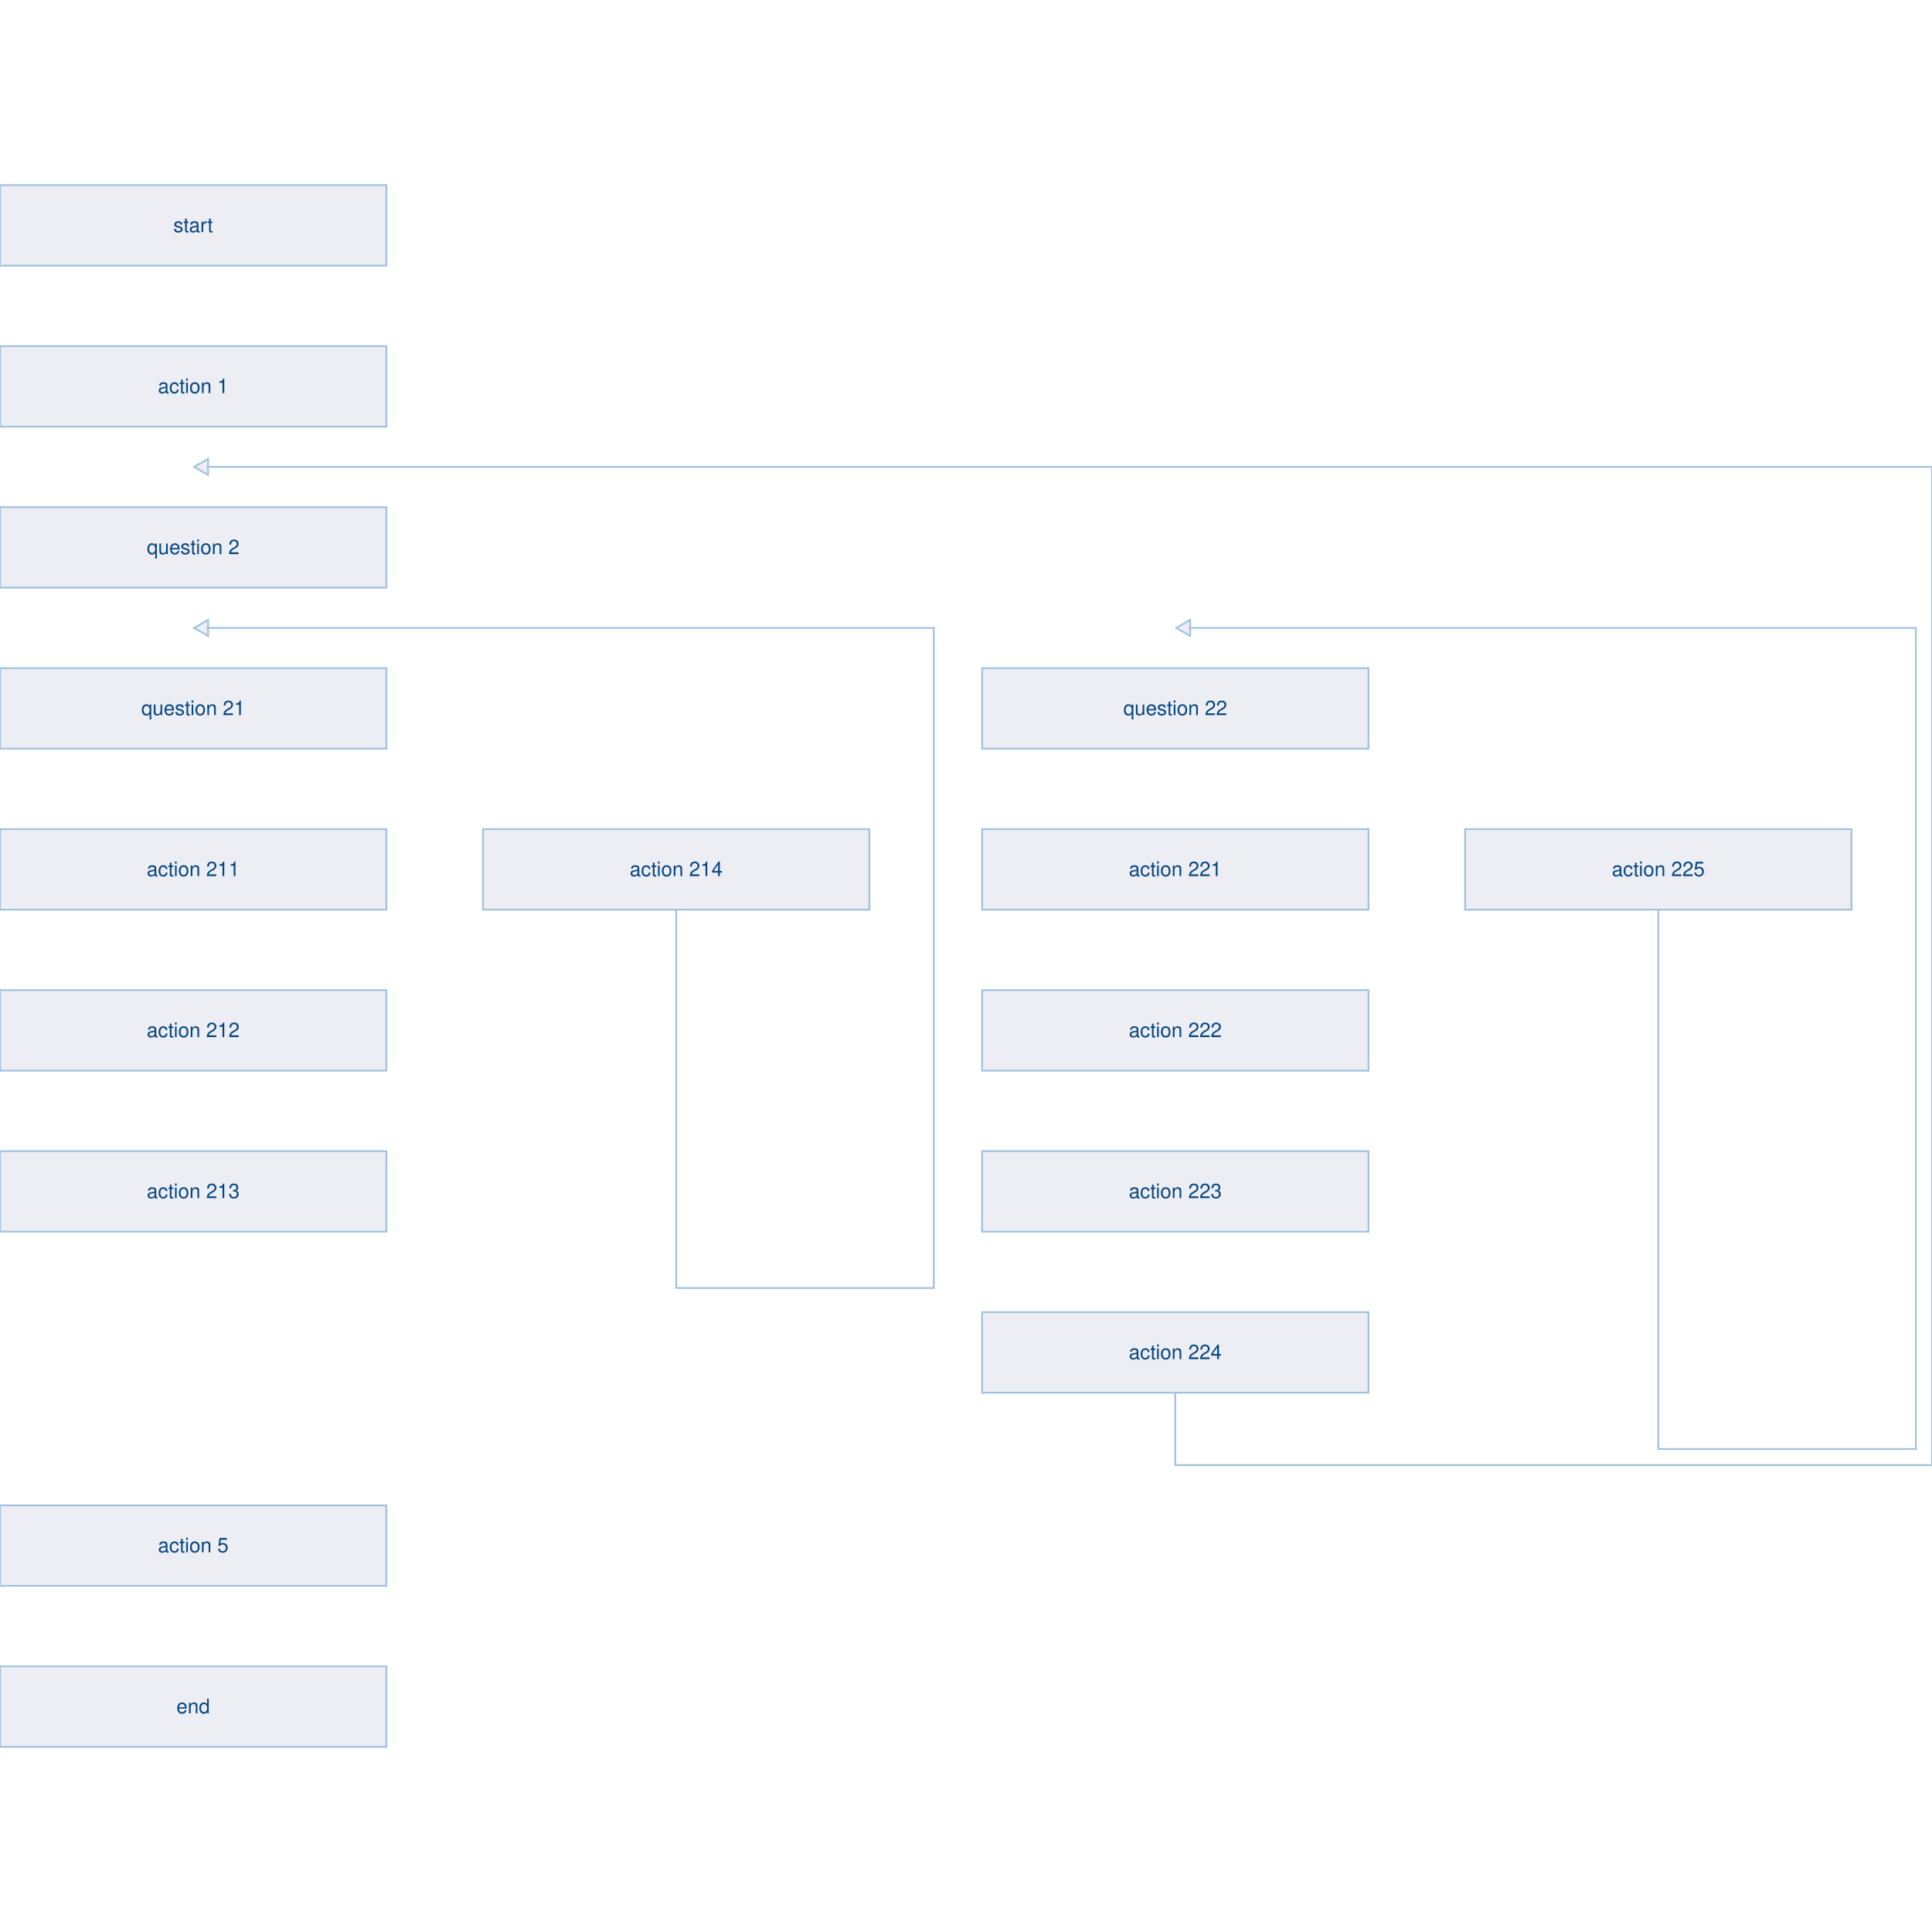
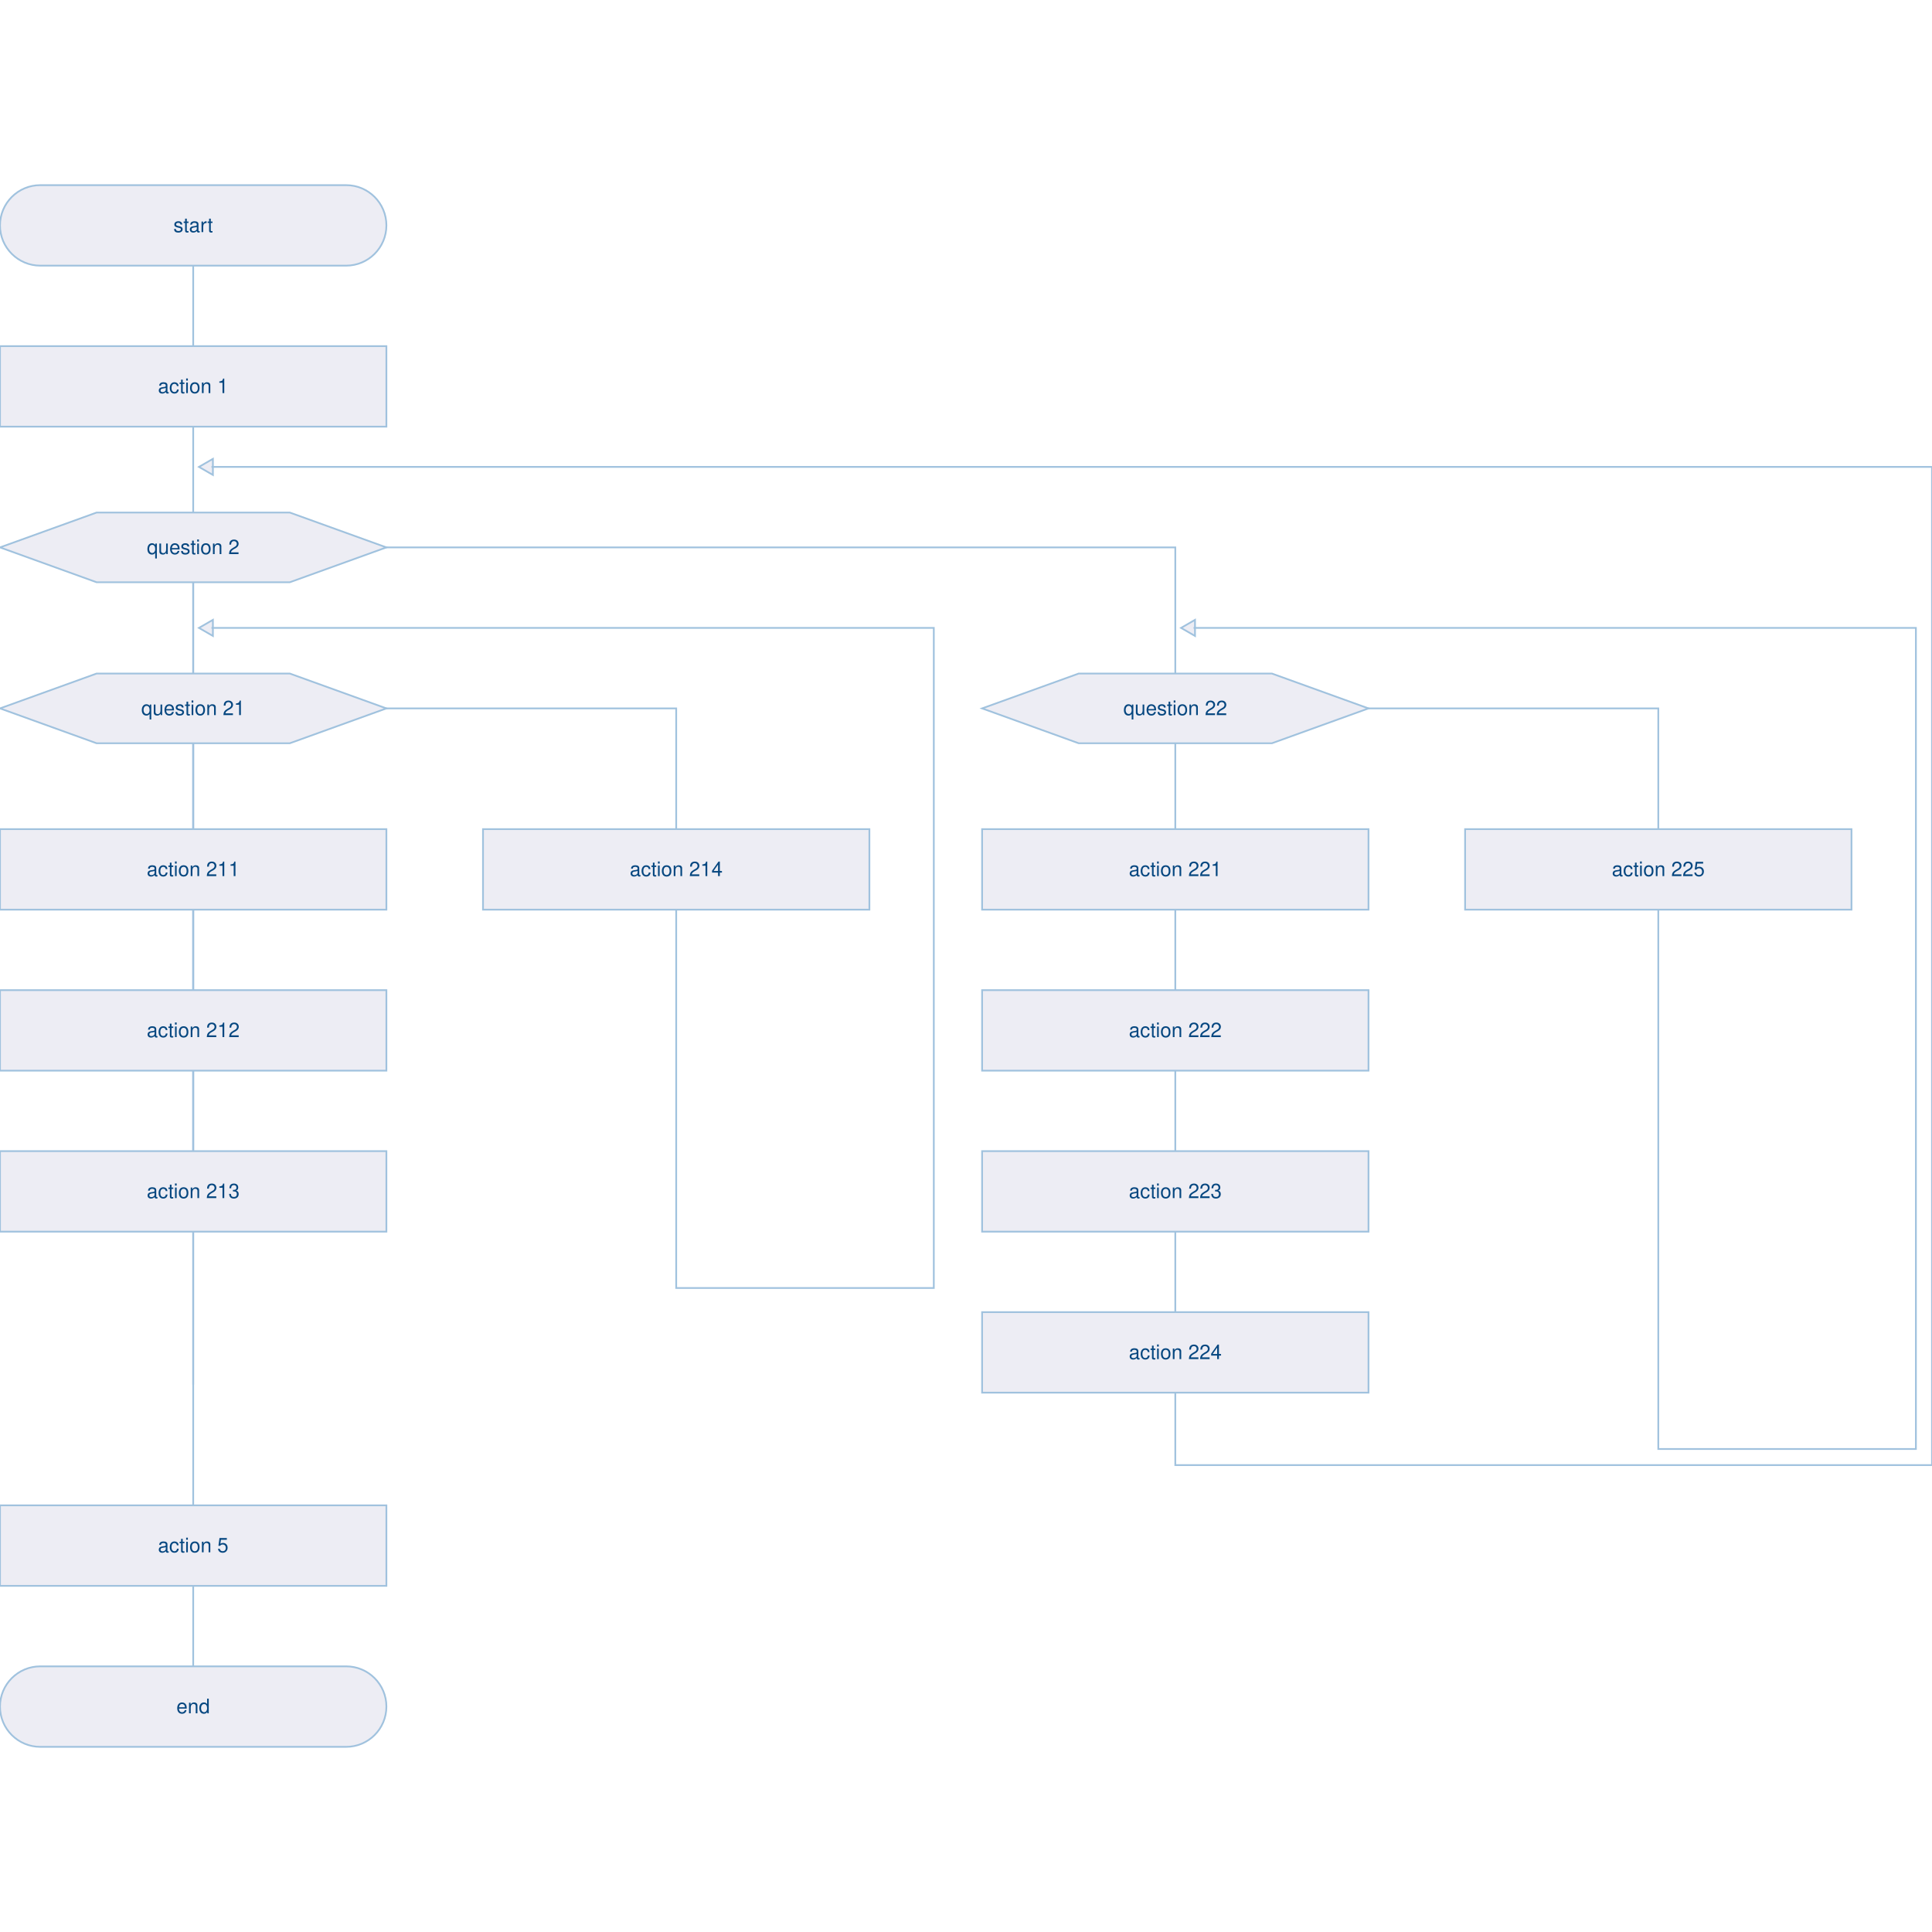
<svg xmlns="http://www.w3.org/2000/svg" font-size="1" viewBox="0.0 0.0 1000.0 1000.0" stroke="rgb(0,0,0)" width="1000" stroke-opacity="1" height="1000" version="1.1">
  <defs />
  <g stroke-linejoin="miter" fill-opacity="1.0" fill="rgb(237,237,244)" stroke="rgb(160,194,222)" stroke-linecap="butt" stroke-miterlimit="10.0" stroke-opacity="1.0" stroke-width="0.899">
-     <path d="M 107.697,320.833 l -7.217,4.167 l 7.217,4.167 Z" />
+     <path d="M 110.197,320.833 l -7.217,4.167 l 7.217,4.167 Z" />
  </g>
  <g stroke-linejoin="miter" fill-opacity="0.0" fill="rgb(0,0,0)" stroke="rgb(160,194,222)" stroke-linecap="butt" stroke-miterlimit="10.0" stroke-opacity="1.0" stroke-width="0.899">
-     <path d="M 350,450 v 216.667 h 133.333 v -341.667 h -376.375 " />
+     <path d="M 350,450 v 216.667 h 133.333 v -341.667 h -373.875 " />
  </g>
  <g stroke-linejoin="miter" fill-opacity="1.0" fill="rgb(237,237,244)" stroke="rgb(160,194,222)" stroke-linecap="butt" stroke-miterlimit="10.0" stroke-opacity="1.0" stroke-width="0.899">
-     <path d="M 616.031,320.833 l -7.217,4.167 l 7.217,4.167 Z" />
+     <path d="M 618.531,320.833 l -7.217,4.167 l 7.217,4.167 Z" />
  </g>
  <g stroke-linejoin="miter" fill-opacity="0.0" fill="rgb(0,0,0)" stroke="rgb(160,194,222)" stroke-linecap="butt" stroke-miterlimit="10.0" stroke-opacity="1.0" stroke-width="0.899">
-     <path d="M 858.333,450 v 300 h 133.333 v -425 h -376.375 " />
+     <path d="M 858.333,450 v 300 h 133.333 v -425 h -373.875 " />
  </g>
  <g stroke-linejoin="miter" fill-opacity="1.0" fill="rgb(237,237,244)" stroke="rgb(160,194,222)" stroke-linecap="butt" stroke-miterlimit="10.0" stroke-opacity="1.0" stroke-width="0.899">
-     <path d="M 107.697,237.5 l -7.217,4.167 l 7.217,4.167 Z" />
+     <path d="M 110.197,237.5 l -7.217,4.167 l 7.217,4.167 Z" />
  </g>
  <g stroke-linejoin="miter" fill-opacity="0.0" fill="rgb(0,0,0)" stroke="rgb(160,194,222)" stroke-linecap="butt" stroke-miterlimit="10.0" stroke-opacity="1.0" stroke-width="0.899">
-     <path d="M 608.333,708.333 v 50 h 391.667 v -516.667 h -893.042 " />
+     <path d="M 608.333,708.333 v 50 h 391.667 v -516.667 h -890.542 " />
+   </g>
+   <g stroke-linejoin="miter" fill-opacity="0.0" fill="rgb(0,0,0)" stroke="rgb(160,194,222)" stroke-linecap="butt" stroke-miterlimit="10.0" stroke-opacity="1.0" stroke-width="0.899">
+     <path d="M 100,200 v -83.333 " />
+   </g>
+   <g stroke-linejoin="miter" fill-opacity="0.0" fill="rgb(0,0,0)" stroke="rgb(160,194,222)" stroke-linecap="butt" stroke-miterlimit="10.0" stroke-opacity="1.0" stroke-width="0.899">
+     <path d="M 100,283.333 v -83.333 " />
+   </g>
+   <g stroke-linejoin="miter" fill-opacity="0.0" fill="rgb(0,0,0)" stroke="rgb(160,194,222)" stroke-linecap="butt" stroke-miterlimit="10.0" stroke-opacity="1.0" stroke-width="0.899">
+     <path d="M 100,800 v -516.667 " />
+   </g>
+   <g stroke-linejoin="miter" fill-opacity="0.0" fill="rgb(0,0,0)" stroke="rgb(160,194,222)" stroke-linecap="butt" stroke-miterlimit="10.0" stroke-opacity="1.0" stroke-width="0.899">
+     <path d="M 100,883.333 v -83.333 " />
  </g>
  <g stroke-linejoin="miter" fill-opacity="1.0" fill="rgb(237,237,244)" stroke="rgb(160,194,222)" stroke-linecap="butt" stroke-miterlimit="10.0" stroke-opacity="1.0" stroke-width="0.899">
-     <path d="M 200,904.167 l -0,-41.667 h -200 l -0,41.667 Z" />
+     <path d="M 200,883.333 h 0 c 0,-11.506 -9.327,-20.833 -20.833 -20.833h -158.333 c -11.506,-0 -20.833,9.327 -20.833 20.833h 0 c -0,11.506 9.327,20.833 20.833 20.833h 158.333 c 11.506,0 20.833,-9.327 20.833 -20.833Z" />
  </g>
  <g stroke-linejoin="miter" fill-opacity="1.0" font-size="10.417px" fill="rgb(6,71,128)" stroke="rgb(0,0,0)" font-weight="300" font-family="helvetica" stroke-linecap="butt" stroke-miterlimit="10.0" stroke-opacity="1.0" stroke-width="3.596">
    <text transform="matrix(1,0,0,1,100,883.3333)" stroke="none" dominant-baseline="middle" text-anchor="middle">end</text>
  </g>
  <g stroke-linejoin="miter" fill-opacity="1.0" fill="rgb(237,237,244)" stroke="rgb(160,194,222)" stroke-linecap="butt" stroke-miterlimit="10.0" stroke-opacity="1.0" stroke-width="0.899">
    <path d="M 200,820.833 l -0,-41.667 h -200 l -0,41.667 Z" />
  </g>
  <g stroke-linejoin="miter" fill-opacity="1.0" font-size="10.417px" fill="rgb(6,71,128)" stroke="rgb(0,0,0)" font-weight="300" font-family="helvetica" stroke-linecap="butt" stroke-miterlimit="10.0" stroke-opacity="1.0" stroke-width="3.596">
    <text transform="matrix(1,0,0,1,100,800)" stroke="none" dominant-baseline="middle" text-anchor="middle">action 5</text>
  </g>
+   <g stroke-linejoin="miter" fill-opacity="0.0" fill="rgb(0,0,0)" stroke="rgb(160,194,222)" stroke-linecap="butt" stroke-miterlimit="10.0" stroke-opacity="1.0" stroke-width="0.899">
+     <path d="M 608.333,366.667 v -83.333 h -508.333 " />
+   </g>
+   <g stroke-linejoin="miter" fill-opacity="0.0" fill="rgb(0,0,0)" stroke="rgb(160,194,222)" stroke-linecap="butt" stroke-miterlimit="10.0" stroke-opacity="1.0" stroke-width="0.899">
+     <path d="M 100,366.667 v 350 " />
+   </g>
+   <g stroke-linejoin="miter" fill-opacity="0.0" fill="rgb(0,0,0)" stroke="rgb(160,194,222)" stroke-linecap="butt" stroke-miterlimit="10.0" stroke-opacity="1.0" stroke-width="0.899">
+     <path d="M 100,366.667 v -83.333 " />
+   </g>
+   <g stroke-linejoin="miter" fill-opacity="0.0" fill="rgb(0,0,0)" stroke="rgb(160,194,222)" stroke-linecap="butt" stroke-miterlimit="10.0" stroke-opacity="1.0" stroke-width="0.899">
+     <path d="M 858.333,450 v -83.333 h -250 " />
+   </g>
+   <g stroke-linejoin="miter" fill-opacity="0.0" fill="rgb(0,0,0)" stroke="rgb(160,194,222)" stroke-linecap="butt" stroke-miterlimit="10.0" stroke-opacity="1.0" stroke-width="0.899">
+     <path d="M 608.333,450 v 8.333 " />
+   </g>
+   <g stroke-linejoin="miter" fill-opacity="0.0" fill="rgb(0,0,0)" stroke="rgb(160,194,222)" stroke-linecap="butt" stroke-miterlimit="10.0" stroke-opacity="1.0" stroke-width="0.899">
+     <path d="M 608.333,450 v -83.333 " />
+   </g>
  <g stroke-linejoin="miter" fill-opacity="1.0" fill="rgb(237,237,244)" stroke="rgb(160,194,222)" stroke-linecap="butt" stroke-miterlimit="10.0" stroke-opacity="1.0" stroke-width="0.899">
    <path d="M 958.333,470.833 l -0,-41.667 h -200 l -0,41.667 Z" />
  </g>
  <g stroke-linejoin="miter" fill-opacity="1.0" font-size="10.417px" fill="rgb(6,71,128)" stroke="rgb(0,0,0)" font-weight="300" font-family="helvetica" stroke-linecap="butt" stroke-miterlimit="10.0" stroke-opacity="1.0" stroke-width="3.596">
    <text transform="matrix(1,0,0,1,858.3333,450)" stroke="none" dominant-baseline="middle" text-anchor="middle">action 225</text>
+   </g>
+   <g stroke-linejoin="miter" fill-opacity="0.0" fill="rgb(0,0,0)" stroke="rgb(160,194,222)" stroke-linecap="butt" stroke-miterlimit="10.0" stroke-opacity="1.0" stroke-width="0.899">
+     <path d="M 608.333,533.333 v -83.333 " />
+   </g>
+   <g stroke-linejoin="miter" fill-opacity="0.0" fill="rgb(0,0,0)" stroke="rgb(160,194,222)" stroke-linecap="butt" stroke-miterlimit="10.0" stroke-opacity="1.0" stroke-width="0.899">
+     <path d="M 608.333,616.667 v -83.333 " />
+   </g>
+   <g stroke-linejoin="miter" fill-opacity="0.0" fill="rgb(0,0,0)" stroke="rgb(160,194,222)" stroke-linecap="butt" stroke-miterlimit="10.0" stroke-opacity="1.0" stroke-width="0.899">
+     <path d="M 608.333,700 v -83.333 " />
  </g>
  <g stroke-linejoin="miter" fill-opacity="1.0" fill="rgb(237,237,244)" stroke="rgb(160,194,222)" stroke-linecap="butt" stroke-miterlimit="10.0" stroke-opacity="1.0" stroke-width="0.899">
    <path d="M 708.333,720.833 l -0,-41.667 h -200 l -0,41.667 Z" />
  </g>
  <g stroke-linejoin="miter" fill-opacity="1.0" font-size="10.417px" fill="rgb(6,71,128)" stroke="rgb(0,0,0)" font-weight="300" font-family="helvetica" stroke-linecap="butt" stroke-miterlimit="10.0" stroke-opacity="1.0" stroke-width="3.596">
    <text transform="matrix(1,0,0,1,608.3333,700)" stroke="none" dominant-baseline="middle" text-anchor="middle">action 224</text>
  </g>
  <g stroke-linejoin="miter" fill-opacity="1.0" fill="rgb(237,237,244)" stroke="rgb(160,194,222)" stroke-linecap="butt" stroke-miterlimit="10.0" stroke-opacity="1.0" stroke-width="0.899">
    <path d="M 708.333,637.5 l -0,-41.667 h -200 l -0,41.667 Z" />
  </g>
  <g stroke-linejoin="miter" fill-opacity="1.0" font-size="10.417px" fill="rgb(6,71,128)" stroke="rgb(0,0,0)" font-weight="300" font-family="helvetica" stroke-linecap="butt" stroke-miterlimit="10.0" stroke-opacity="1.0" stroke-width="3.596">
    <text transform="matrix(1,0,0,1,608.3333,616.6667)" stroke="none" dominant-baseline="middle" text-anchor="middle">action 223</text>
  </g>
  <g stroke-linejoin="miter" fill-opacity="1.0" fill="rgb(237,237,244)" stroke="rgb(160,194,222)" stroke-linecap="butt" stroke-miterlimit="10.0" stroke-opacity="1.0" stroke-width="0.899">
    <path d="M 708.333,554.167 l -0,-41.667 h -200 l -0,41.667 Z" />
  </g>
  <g stroke-linejoin="miter" fill-opacity="1.0" font-size="10.417px" fill="rgb(6,71,128)" stroke="rgb(0,0,0)" font-weight="300" font-family="helvetica" stroke-linecap="butt" stroke-miterlimit="10.0" stroke-opacity="1.0" stroke-width="3.596">
    <text transform="matrix(1,0,0,1,608.3333,533.3333)" stroke="none" dominant-baseline="middle" text-anchor="middle">action 222</text>
  </g>
  <g stroke-linejoin="miter" fill-opacity="1.0" fill="rgb(237,237,244)" stroke="rgb(160,194,222)" stroke-linecap="butt" stroke-miterlimit="10.0" stroke-opacity="1.0" stroke-width="0.899">
    <path d="M 708.333,470.833 l -0,-41.667 h -200 l -0,41.667 Z" />
  </g>
  <g stroke-linejoin="miter" fill-opacity="1.0" font-size="10.417px" fill="rgb(6,71,128)" stroke="rgb(0,0,0)" font-weight="300" font-family="helvetica" stroke-linecap="butt" stroke-miterlimit="10.0" stroke-opacity="1.0" stroke-width="3.596">
    <text transform="matrix(1,0,0,1,608.3333,450)" stroke="none" dominant-baseline="middle" text-anchor="middle">action 221</text>
  </g>
  <g stroke-linejoin="miter" fill-opacity="1.0" fill="rgb(237,237,244)" stroke="rgb(160,194,222)" stroke-linecap="butt" stroke-miterlimit="10.0" stroke-opacity="1.0" stroke-width="0.899">
-     <path d="M 708.333,387.5 l -0,-41.667 h -200 l -0,41.667 Z" />
+     <path d="M 658.333,384.709 l 50,-18.042 l -50,-18.042 l -100,-0 l -50,18.042 l 50,18.042 Z" />
  </g>
  <g stroke-linejoin="miter" fill-opacity="1.0" font-size="10.417px" fill="rgb(6,71,128)" stroke="rgb(0,0,0)" font-weight="300" font-family="helvetica" stroke-linecap="butt" stroke-miterlimit="10.0" stroke-opacity="1.0" stroke-width="3.596">
    <text transform="matrix(1,0,0,1,608.3333,366.6667)" stroke="none" dominant-baseline="middle" text-anchor="middle">question 22</text>
+   </g>
+   <g stroke-linejoin="miter" fill-opacity="0.0" fill="rgb(0,0,0)" stroke="rgb(160,194,222)" stroke-linecap="butt" stroke-miterlimit="10.0" stroke-opacity="1.0" stroke-width="0.899">
+     <path d="M 350,450 v -83.333 h -250 " />
+   </g>
+   <g stroke-linejoin="miter" fill-opacity="0.0" fill="rgb(0,0,0)" stroke="rgb(160,194,222)" stroke-linecap="butt" stroke-miterlimit="10.0" stroke-opacity="1.0" stroke-width="0.899">
+     <path d="M 100,450 v 8.333 " />
+   </g>
+   <g stroke-linejoin="miter" fill-opacity="0.0" fill="rgb(0,0,0)" stroke="rgb(160,194,222)" stroke-linecap="butt" stroke-miterlimit="10.0" stroke-opacity="1.0" stroke-width="0.899">
+     <path d="M 100,450 v -83.333 " />
  </g>
  <g stroke-linejoin="miter" fill-opacity="1.0" fill="rgb(237,237,244)" stroke="rgb(160,194,222)" stroke-linecap="butt" stroke-miterlimit="10.0" stroke-opacity="1.0" stroke-width="0.899">
    <path d="M 450,470.833 l -0,-41.667 h -200 l -0,41.667 Z" />
  </g>
  <g stroke-linejoin="miter" fill-opacity="1.0" font-size="10.417px" fill="rgb(6,71,128)" stroke="rgb(0,0,0)" font-weight="300" font-family="helvetica" stroke-linecap="butt" stroke-miterlimit="10.0" stroke-opacity="1.0" stroke-width="3.596">
    <text transform="matrix(1,0,0,1,350,450)" stroke="none" dominant-baseline="middle" text-anchor="middle">action 214</text>
+   </g>
+   <g stroke-linejoin="miter" fill-opacity="0.0" fill="rgb(0,0,0)" stroke="rgb(160,194,222)" stroke-linecap="butt" stroke-miterlimit="10.0" stroke-opacity="1.0" stroke-width="0.899">
+     <path d="M 100,533.333 v -83.333 " />
+   </g>
+   <g stroke-linejoin="miter" fill-opacity="0.0" fill="rgb(0,0,0)" stroke="rgb(160,194,222)" stroke-linecap="butt" stroke-miterlimit="10.0" stroke-opacity="1.0" stroke-width="0.899">
+     <path d="M 100,616.667 v -83.333 " />
  </g>
  <g stroke-linejoin="miter" fill-opacity="1.0" fill="rgb(237,237,244)" stroke="rgb(160,194,222)" stroke-linecap="butt" stroke-miterlimit="10.0" stroke-opacity="1.0" stroke-width="0.899">
    <path d="M 200,637.5 l -0,-41.667 h -200 l -0,41.667 Z" />
  </g>
  <g stroke-linejoin="miter" fill-opacity="1.0" font-size="10.417px" fill="rgb(6,71,128)" stroke="rgb(0,0,0)" font-weight="300" font-family="helvetica" stroke-linecap="butt" stroke-miterlimit="10.0" stroke-opacity="1.0" stroke-width="3.596">
    <text transform="matrix(1,0,0,1,100,616.6667)" stroke="none" dominant-baseline="middle" text-anchor="middle">action 213</text>
  </g>
  <g stroke-linejoin="miter" fill-opacity="1.0" fill="rgb(237,237,244)" stroke="rgb(160,194,222)" stroke-linecap="butt" stroke-miterlimit="10.0" stroke-opacity="1.0" stroke-width="0.899">
    <path d="M 200,554.167 l -0,-41.667 h -200 l -0,41.667 Z" />
  </g>
  <g stroke-linejoin="miter" fill-opacity="1.0" font-size="10.417px" fill="rgb(6,71,128)" stroke="rgb(0,0,0)" font-weight="300" font-family="helvetica" stroke-linecap="butt" stroke-miterlimit="10.0" stroke-opacity="1.0" stroke-width="3.596">
    <text transform="matrix(1,0,0,1,100,533.3333)" stroke="none" dominant-baseline="middle" text-anchor="middle">action 212</text>
  </g>
  <g stroke-linejoin="miter" fill-opacity="1.0" fill="rgb(237,237,244)" stroke="rgb(160,194,222)" stroke-linecap="butt" stroke-miterlimit="10.0" stroke-opacity="1.0" stroke-width="0.899">
    <path d="M 200,470.833 l -0,-41.667 h -200 l -0,41.667 Z" />
  </g>
  <g stroke-linejoin="miter" fill-opacity="1.0" font-size="10.417px" fill="rgb(6,71,128)" stroke="rgb(0,0,0)" font-weight="300" font-family="helvetica" stroke-linecap="butt" stroke-miterlimit="10.0" stroke-opacity="1.0" stroke-width="3.596">
    <text transform="matrix(1,0,0,1,100,450)" stroke="none" dominant-baseline="middle" text-anchor="middle">action 211</text>
  </g>
  <g stroke-linejoin="miter" fill-opacity="1.0" fill="rgb(237,237,244)" stroke="rgb(160,194,222)" stroke-linecap="butt" stroke-miterlimit="10.0" stroke-opacity="1.0" stroke-width="0.899">
-     <path d="M 200,387.5 l -0,-41.667 h -200 l -0,41.667 Z" />
+     <path d="M 150,384.709 l 50,-18.042 l -50,-18.042 l -100,-0 l -50,18.042 l 50,18.042 Z" />
  </g>
  <g stroke-linejoin="miter" fill-opacity="1.0" font-size="10.417px" fill="rgb(6,71,128)" stroke="rgb(0,0,0)" font-weight="300" font-family="helvetica" stroke-linecap="butt" stroke-miterlimit="10.0" stroke-opacity="1.0" stroke-width="3.596">
    <text transform="matrix(1,0,0,1,100,366.6667)" stroke="none" dominant-baseline="middle" text-anchor="middle">question 21</text>
  </g>
  <g stroke-linejoin="miter" fill-opacity="1.0" fill="rgb(237,237,244)" stroke="rgb(160,194,222)" stroke-linecap="butt" stroke-miterlimit="10.0" stroke-opacity="1.0" stroke-width="0.899">
-     <path d="M 200,304.167 l -0,-41.667 h -200 l -0,41.667 Z" />
+     <path d="M 150,301.375 l 50,-18.042 l -50,-18.042 l -100,-0 l -50,18.042 l 50,18.042 Z" />
  </g>
  <g stroke-linejoin="miter" fill-opacity="1.0" font-size="10.417px" fill="rgb(6,71,128)" stroke="rgb(0,0,0)" font-weight="300" font-family="helvetica" stroke-linecap="butt" stroke-miterlimit="10.0" stroke-opacity="1.0" stroke-width="3.596">
    <text transform="matrix(1,0,0,1,100,283.3333)" stroke="none" dominant-baseline="middle" text-anchor="middle">question 2</text>
  </g>
  <g stroke-linejoin="miter" fill-opacity="1.0" fill="rgb(237,237,244)" stroke="rgb(160,194,222)" stroke-linecap="butt" stroke-miterlimit="10.0" stroke-opacity="1.0" stroke-width="0.899">
    <path d="M 200,220.833 l -0,-41.667 h -200 l -0,41.667 Z" />
  </g>
  <g stroke-linejoin="miter" fill-opacity="1.0" font-size="10.417px" fill="rgb(6,71,128)" stroke="rgb(0,0,0)" font-weight="300" font-family="helvetica" stroke-linecap="butt" stroke-miterlimit="10.0" stroke-opacity="1.0" stroke-width="3.596">
    <text transform="matrix(1,0,0,1,100,200)" stroke="none" dominant-baseline="middle" text-anchor="middle">action 1</text>
  </g>
  <g stroke-linejoin="miter" fill-opacity="1.0" fill="rgb(237,237,244)" stroke="rgb(160,194,222)" stroke-linecap="butt" stroke-miterlimit="10.0" stroke-opacity="1.0" stroke-width="0.899">
-     <path d="M 200,137.5 l -0,-41.667 h -200 l -0,41.667 Z" />
+     <path d="M 200,116.667 h 0 c 0,-11.506 -9.327,-20.833 -20.833 -20.833h -158.333 c -11.506,-0 -20.833,9.327 -20.833 20.833h 0 c -0,11.506 9.327,20.833 20.833 20.833h 158.333 c 11.506,0 20.833,-9.327 20.833 -20.833Z" />
  </g>
  <g stroke-linejoin="miter" fill-opacity="1.0" font-size="10.417px" fill="rgb(6,71,128)" stroke="rgb(0,0,0)" font-weight="300" font-family="helvetica" stroke-linecap="butt" stroke-miterlimit="10.0" stroke-opacity="1.0" stroke-width="3.596">
    <text transform="matrix(1,0,0,1,100,116.6667)" stroke="none" dominant-baseline="middle" text-anchor="middle">start</text>
  </g>
</svg>
